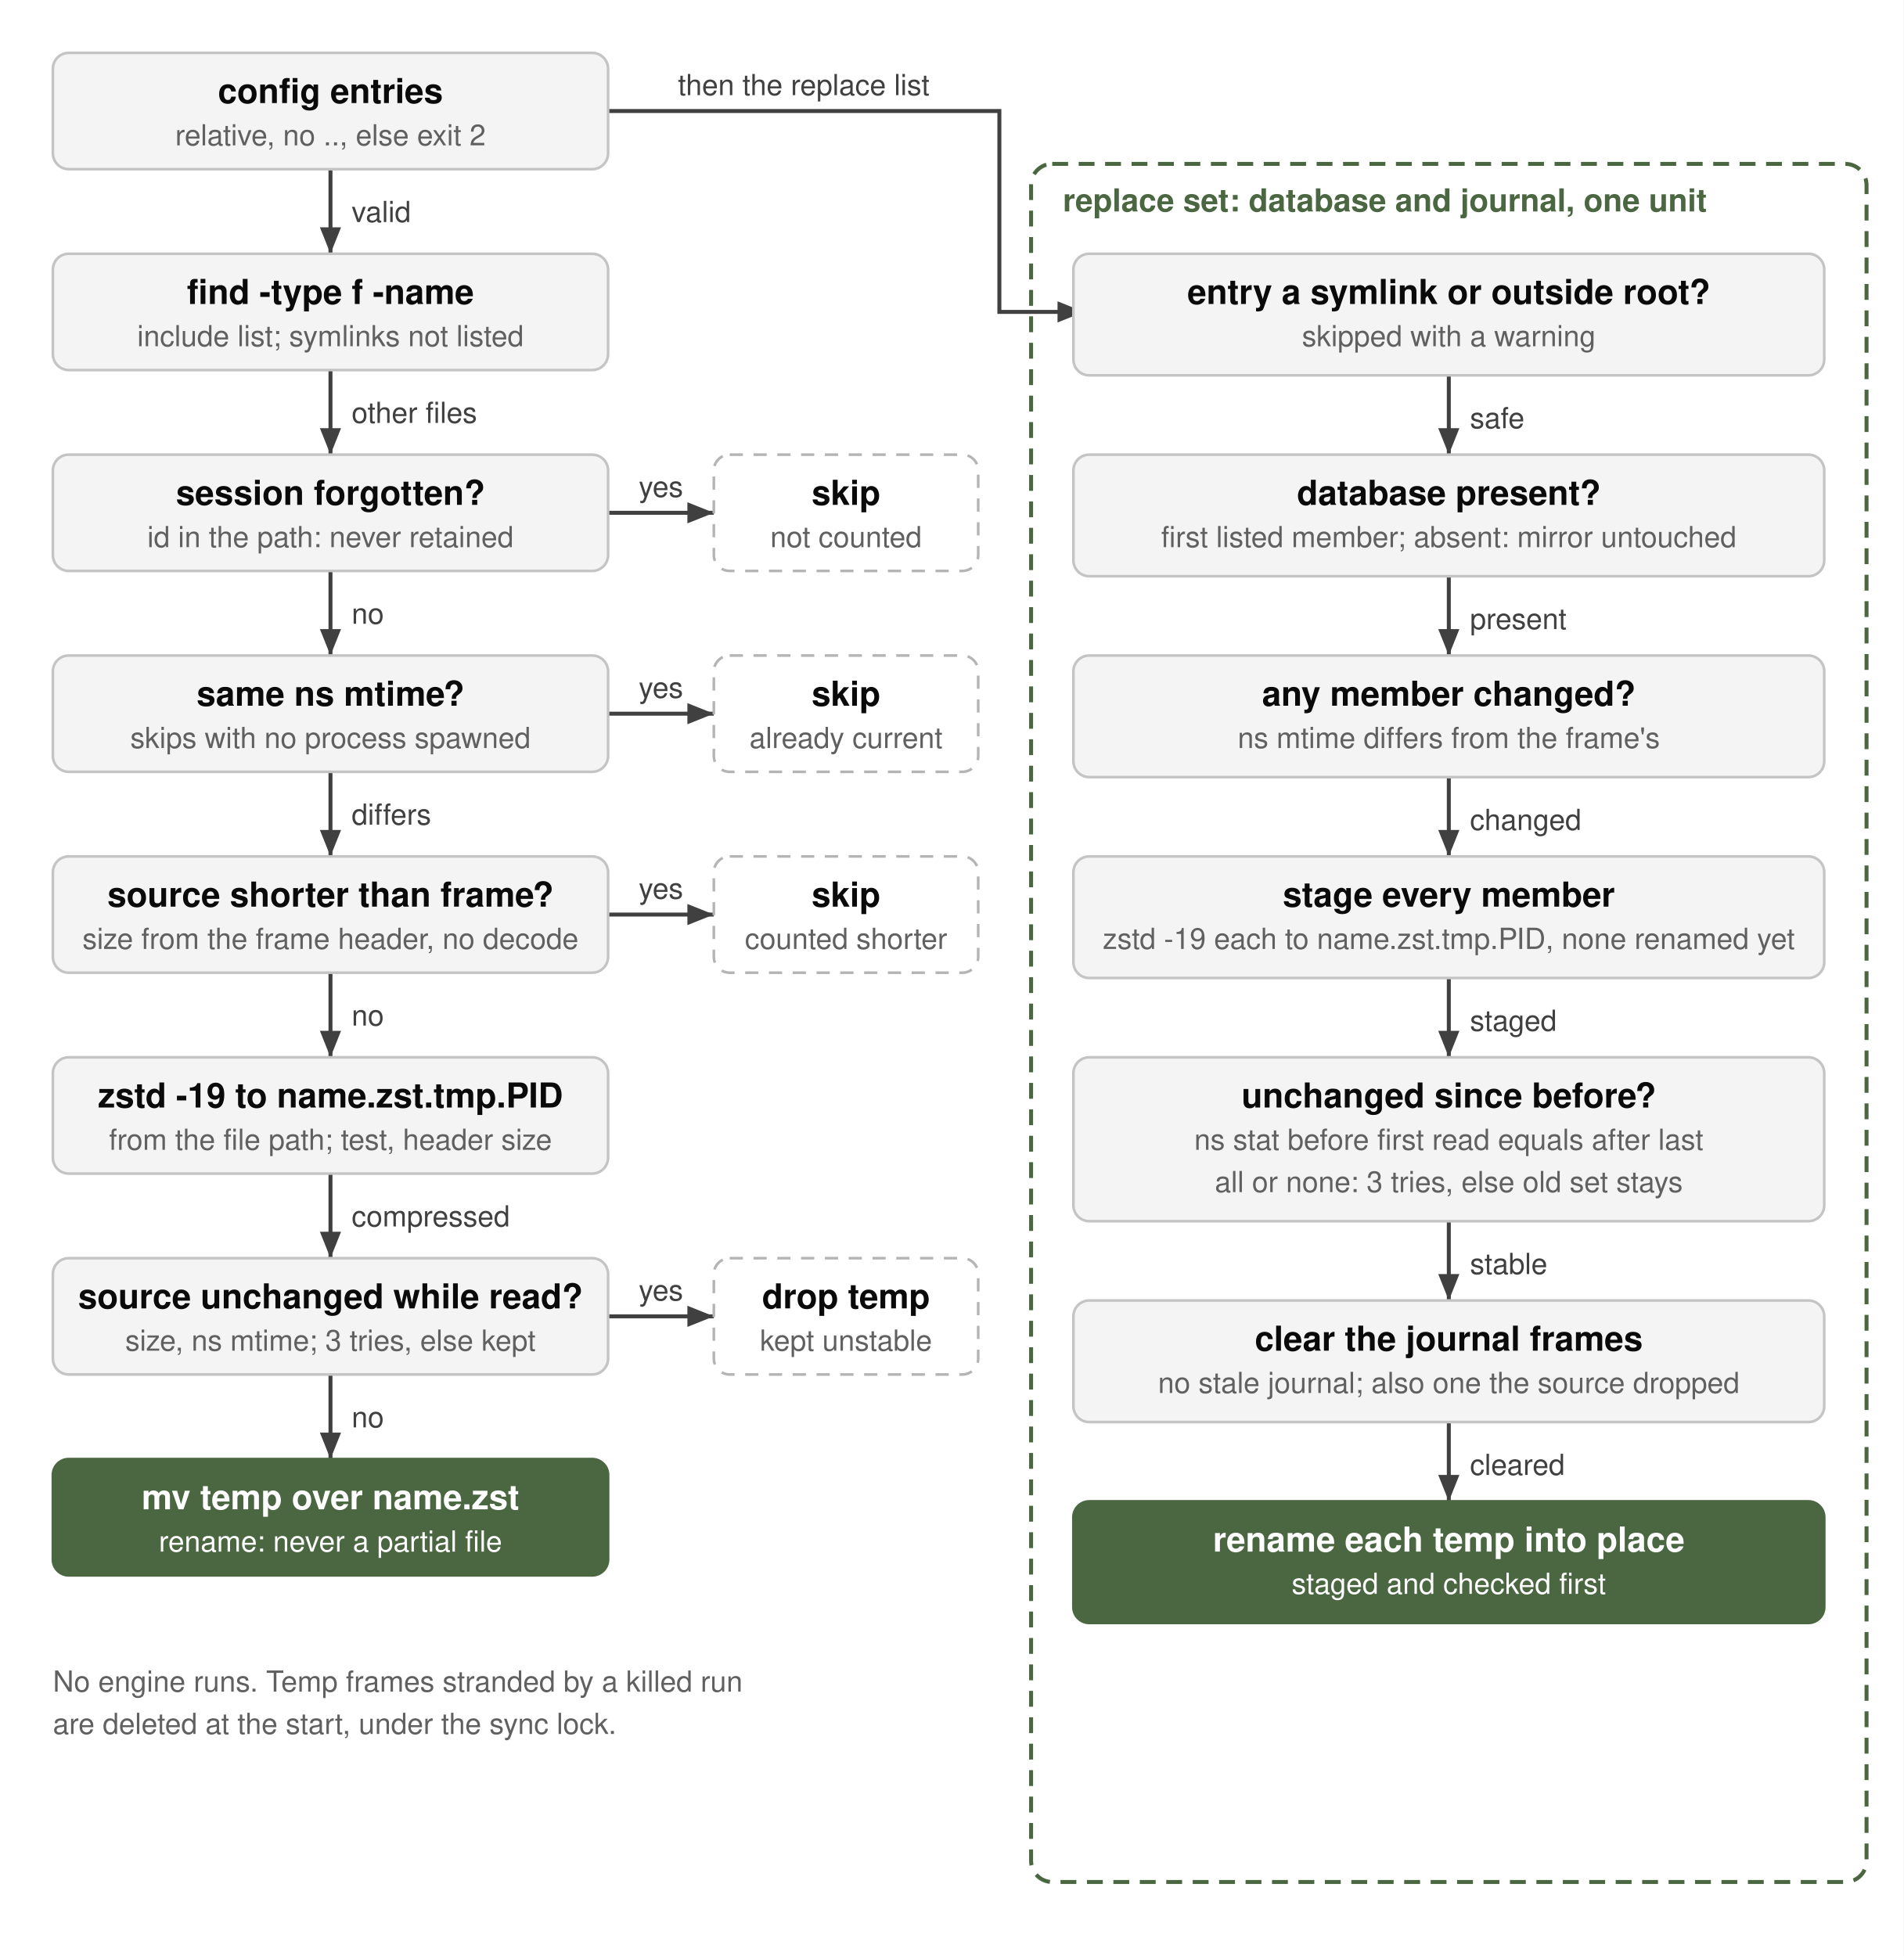
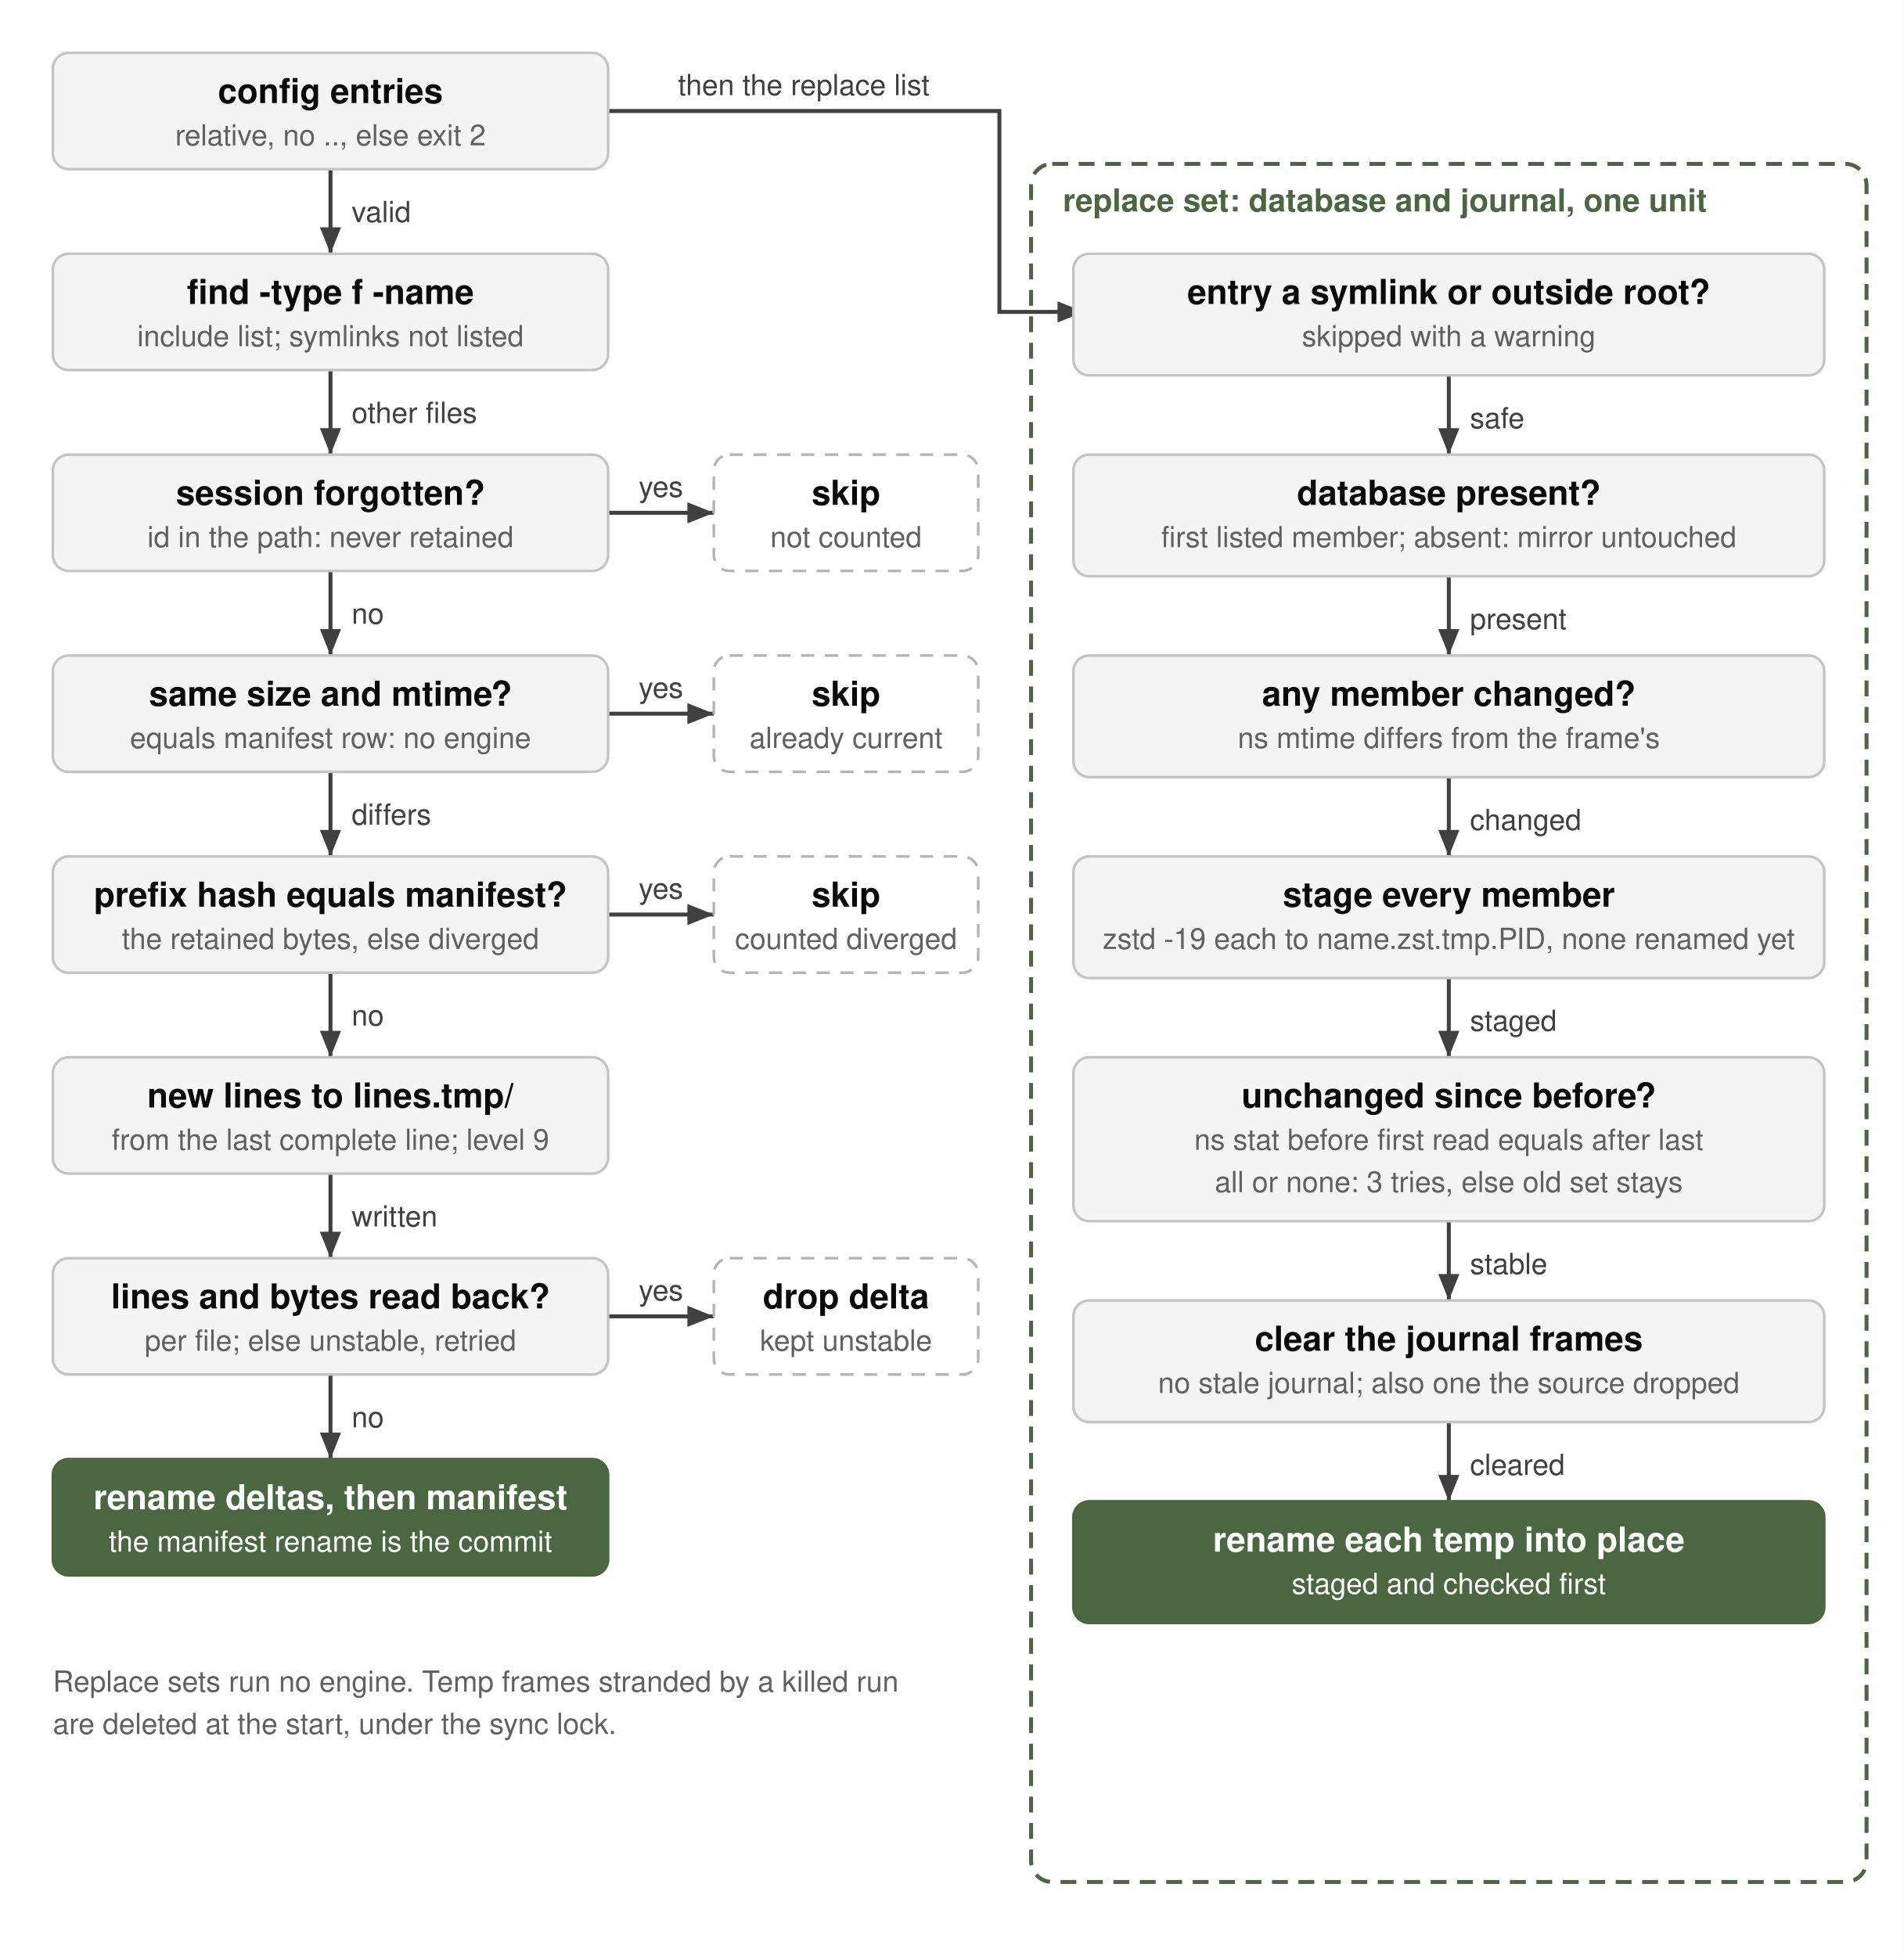
<svg xmlns="http://www.w3.org/2000/svg" viewBox="0 0 720 740" width="720" height="740" role="img" aria-labelledby="syn-t syn-d">
  <style>
    svg { font-family: system-ui, -apple-system, "Segoe UI", Helvetica, Arial, sans-serif; }
    .box { fill: #f4f4f4; stroke: #c4c4c4; stroke-width: 1; }
    .acc { fill: #4a6741; stroke: #4a6741; }
    .out { fill: none; stroke: #b4b4b4; stroke-width: 1; stroke-dasharray: 5 4; }
    .zone { fill: none; stroke: #4a6741; stroke-width: 1.5; stroke-dasharray: 6 4; }
    .nm { font-size: 13px; font-weight: 600; fill: #0a0a0a; }
    .sub { font-size: 11px; fill: #606060; }
    .lbl { font-size: 11px; fill: #404040; }
    .anm { font-size: 13px; font-weight: 600; fill: #ffffff; }
    .asub { font-size: 11px; fill: #ffffff; }
    .ln { fill: none; stroke: #404040; stroke-width: 1.5; }
    .ah { fill: #404040; }
    .zl { font-size: 12px; font-weight: 600; fill: #4a6741; }
    .pg { fill: #ffffff; }
    @media (prefers-color-scheme: dark) {
      .pg { fill: #1c1c1e; }
      .box { fill: #242426; stroke: #48484a; }
      .acc { fill: #6aaa58; stroke: #6aaa58; }
      .out { stroke: #636366; }
      .zone { stroke: #6aaa58; }
      .nm { fill: #f2f2f7; }
      .sub { fill: #a0a0a6; }
      .lbl { fill: #aeaeb2; }
      .anm { fill: #1c1c1e; }
      .asub { fill: #1c1c1e; }
      .ln { stroke: #aeaeb2; }
      .ah { fill: #aeaeb2; }
      .zl { fill: #6aaa58; }
    }
  </style>
  <rect class="pg" width="720" height="740" />
  <defs>
    <marker id="syn-ar" markerUnits="userSpaceOnUse" markerWidth="10" markerHeight="8" refX="10" refY="4" orient="auto">
      <path class="ah" d="M0,0 L10,4 L0,8 Z" />
    </marker>
  </defs>
  <rect class="zone" x="390" y="62" width="316" height="650" rx="8" />
  <text class="zl" x="402" y="80">replace set: database and journal, one unit</text>
  <path class="ln" d="M125,64 V96" marker-end="url(#syn-ar)" />
  <path class="ln" d="M125,140 V172" marker-end="url(#syn-ar)" />
  <path class="ln" d="M125,216 V248" marker-end="url(#syn-ar)" />
  <path class="ln" d="M125,292 V324" marker-end="url(#syn-ar)" />
  <path class="ln" d="M125,368 V400" marker-end="url(#syn-ar)" />
  <path class="ln" d="M125,444 V476" marker-end="url(#syn-ar)" />
  <path class="ln" d="M125,520 V552" marker-end="url(#syn-ar)" />
  <path class="ln" d="M230,42 H378 V118 H410" marker-end="url(#syn-ar)" />
  <path class="ln" d="M230,194 H270" marker-end="url(#syn-ar)" />
  <path class="ln" d="M230,270 H270" marker-end="url(#syn-ar)" />
  <path class="ln" d="M230,346 H270" marker-end="url(#syn-ar)" />
  <path class="ln" d="M230,498 H270" marker-end="url(#syn-ar)" />
  <text class="lbl" x="133" y="84">valid</text>
  <text class="lbl" x="133" y="160">other files</text>
  <text class="lbl" x="133" y="236">no</text>
  <text class="lbl" x="133" y="312">differs</text>
  <text class="lbl" x="133" y="388">no</text>
-   <text class="lbl" x="133" y="464">compressed</text>
+   <text class="lbl" x="133" y="464">written</text>
  <text class="lbl" x="133" y="540">no</text>
  <text class="lbl" x="304" y="36" text-anchor="middle">then the replace list</text>
  <text class="lbl" x="250" y="188" text-anchor="middle">yes</text>
  <text class="lbl" x="250" y="264" text-anchor="middle">yes</text>
  <text class="lbl" x="250" y="340" text-anchor="middle">yes</text>
  <text class="lbl" x="250" y="492" text-anchor="middle">yes</text>
  <rect class="box" x="20" y="20" width="210" height="44" rx="6" />
  <text class="nm" x="125" y="39" text-anchor="middle">config entries</text>
  <text class="sub" x="125" y="55" text-anchor="middle">relative, no .., else exit 2</text>
  <rect class="box" x="20" y="96" width="210" height="44" rx="6" />
  <text class="nm" x="125" y="115" text-anchor="middle">find -type f -name</text>
  <text class="sub" x="125" y="131" text-anchor="middle">include list; symlinks not listed</text>
  <rect class="box" x="20" y="172" width="210" height="44" rx="6" />
  <text class="nm" x="125" y="191" text-anchor="middle">session forgotten?</text>
  <text class="sub" x="125" y="207" text-anchor="middle">id in the path: never retained</text>
  <rect class="box" x="20" y="248" width="210" height="44" rx="6" />
-   <text class="nm" x="125" y="267" text-anchor="middle">same ns mtime?</text>
-   <text class="sub" x="125" y="283" text-anchor="middle">skips with no process spawned</text>
+   <text class="nm" x="125" y="267" text-anchor="middle">same size and mtime?</text>
+   <text class="sub" x="125" y="283" text-anchor="middle">equals manifest row: no engine</text>
  <rect class="box" x="20" y="324" width="210" height="44" rx="6" />
-   <text class="nm" x="125" y="343" text-anchor="middle">source shorter than frame?</text>
-   <text class="sub" x="125" y="359" text-anchor="middle">size from the frame header, no decode</text>
+   <text class="nm" x="125" y="343" text-anchor="middle">prefix hash equals manifest?</text>
+   <text class="sub" x="125" y="359" text-anchor="middle">the retained bytes, else diverged</text>
  <rect class="box" x="20" y="400" width="210" height="44" rx="6" />
-   <text class="nm" x="125" y="419" text-anchor="middle">zstd -19 to name.zst.tmp.PID</text>
-   <text class="sub" x="125" y="435" text-anchor="middle">from the file path; test, header size</text>
+   <text class="nm" x="125" y="419" text-anchor="middle">new lines to lines.tmp/</text>
+   <text class="sub" x="125" y="435" text-anchor="middle">from the last complete line; level 9</text>
  <rect class="box" x="20" y="476" width="210" height="44" rx="6" />
-   <text class="nm" x="125" y="495" text-anchor="middle">source unchanged while read?</text>
-   <text class="sub" x="125" y="511" text-anchor="middle">size, ns mtime; 3 tries, else kept</text>
+   <text class="nm" x="125" y="495" text-anchor="middle">lines and bytes read back?</text>
+   <text class="sub" x="125" y="511" text-anchor="middle">per file; else unstable, retried</text>
  <rect class="acc" x="20" y="552" width="210" height="44" rx="6" />
-   <text class="anm" x="125" y="571" text-anchor="middle">mv temp over name.zst</text>
-   <text class="asub" x="125" y="587" text-anchor="middle">rename: never a partial file</text>
+   <text class="anm" x="125" y="571" text-anchor="middle">rename deltas, then manifest</text>
+   <text class="asub" x="125" y="587" text-anchor="middle">the manifest rename is the commit</text>
  <rect class="out" x="270" y="172" width="100" height="44" rx="6" />
  <text class="nm" x="320" y="191" text-anchor="middle">skip</text>
  <text class="sub" x="320" y="207" text-anchor="middle">not counted</text>
  <rect class="out" x="270" y="248" width="100" height="44" rx="6" />
  <text class="nm" x="320" y="267" text-anchor="middle">skip</text>
  <text class="sub" x="320" y="283" text-anchor="middle">already current</text>
  <rect class="out" x="270" y="324" width="100" height="44" rx="6" />
  <text class="nm" x="320" y="343" text-anchor="middle">skip</text>
-   <text class="sub" x="320" y="359" text-anchor="middle">counted shorter</text>
+   <text class="sub" x="320" y="359" text-anchor="middle">counted diverged</text>
  <rect class="out" x="270" y="476" width="100" height="44" rx="6" />
-   <text class="nm" x="320" y="495" text-anchor="middle">drop temp</text>
+   <text class="nm" x="320" y="495" text-anchor="middle">drop delta</text>
  <text class="sub" x="320" y="511" text-anchor="middle">kept unstable</text>
  <path class="ln" d="M548,142 V172" marker-end="url(#syn-ar)" />
  <path class="ln" d="M548,218 V248" marker-end="url(#syn-ar)" />
  <path class="ln" d="M548,294 V324" marker-end="url(#syn-ar)" />
  <path class="ln" d="M548,370 V400" marker-end="url(#syn-ar)" />
  <path class="ln" d="M548,462 V492" marker-end="url(#syn-ar)" />
  <path class="ln" d="M548,538 V568" marker-end="url(#syn-ar)" />
  <text class="lbl" x="556" y="162">safe</text>
  <text class="lbl" x="556" y="238">present</text>
  <text class="lbl" x="556" y="314">changed</text>
  <text class="lbl" x="556" y="390">staged</text>
  <text class="lbl" x="556" y="482">stable</text>
  <text class="lbl" x="556" y="558">cleared</text>
  <rect class="box" x="406" y="96" width="284" height="46" rx="6" />
  <text class="nm" x="548" y="115" text-anchor="middle">entry a symlink or outside root?</text>
  <text class="sub" x="548" y="131" text-anchor="middle">skipped with a warning</text>
  <rect class="box" x="406" y="172" width="284" height="46" rx="6" />
  <text class="nm" x="548" y="191" text-anchor="middle">database present?</text>
  <text class="sub" x="548" y="207" text-anchor="middle">first listed member; absent: mirror untouched</text>
  <rect class="box" x="406" y="248" width="284" height="46" rx="6" />
  <text class="nm" x="548" y="267" text-anchor="middle">any member changed?</text>
  <text class="sub" x="548" y="283" text-anchor="middle">ns mtime differs from the frame's</text>
  <rect class="box" x="406" y="324" width="284" height="46" rx="6" />
  <text class="nm" x="548" y="343" text-anchor="middle">stage every member</text>
  <text class="sub" x="548" y="359" text-anchor="middle">zstd -19 each to name.zst.tmp.PID, none renamed yet</text>
  <rect class="box" x="406" y="400" width="284" height="62" rx="6" />
  <text class="nm" x="548" y="419" text-anchor="middle">unchanged since before?</text>
  <text class="sub" x="548" y="435" text-anchor="middle">ns stat before first read equals after last</text>
  <text class="sub" x="548" y="451" text-anchor="middle">all or none: 3 tries, else old set stays</text>
  <rect class="box" x="406" y="492" width="284" height="46" rx="6" />
  <text class="nm" x="548" y="511" text-anchor="middle">clear the journal frames</text>
  <text class="sub" x="548" y="527" text-anchor="middle">no stale journal; also one the source dropped</text>
  <rect class="acc" x="406" y="568" width="284" height="46" rx="6" />
  <text class="anm" x="548" y="587" text-anchor="middle">rename each temp into place</text>
  <text class="asub" x="548" y="603" text-anchor="middle">staged and checked first</text>
-   <text class="sub" x="20" y="640">No engine runs. Temp frames stranded by a killed run</text>
+   <text class="sub" x="20" y="640">Replace sets run no engine. Temp frames stranded by a killed run</text>
  <text class="sub" x="20" y="656">are deleted at the start, under the sync lock.</text>
</svg>
